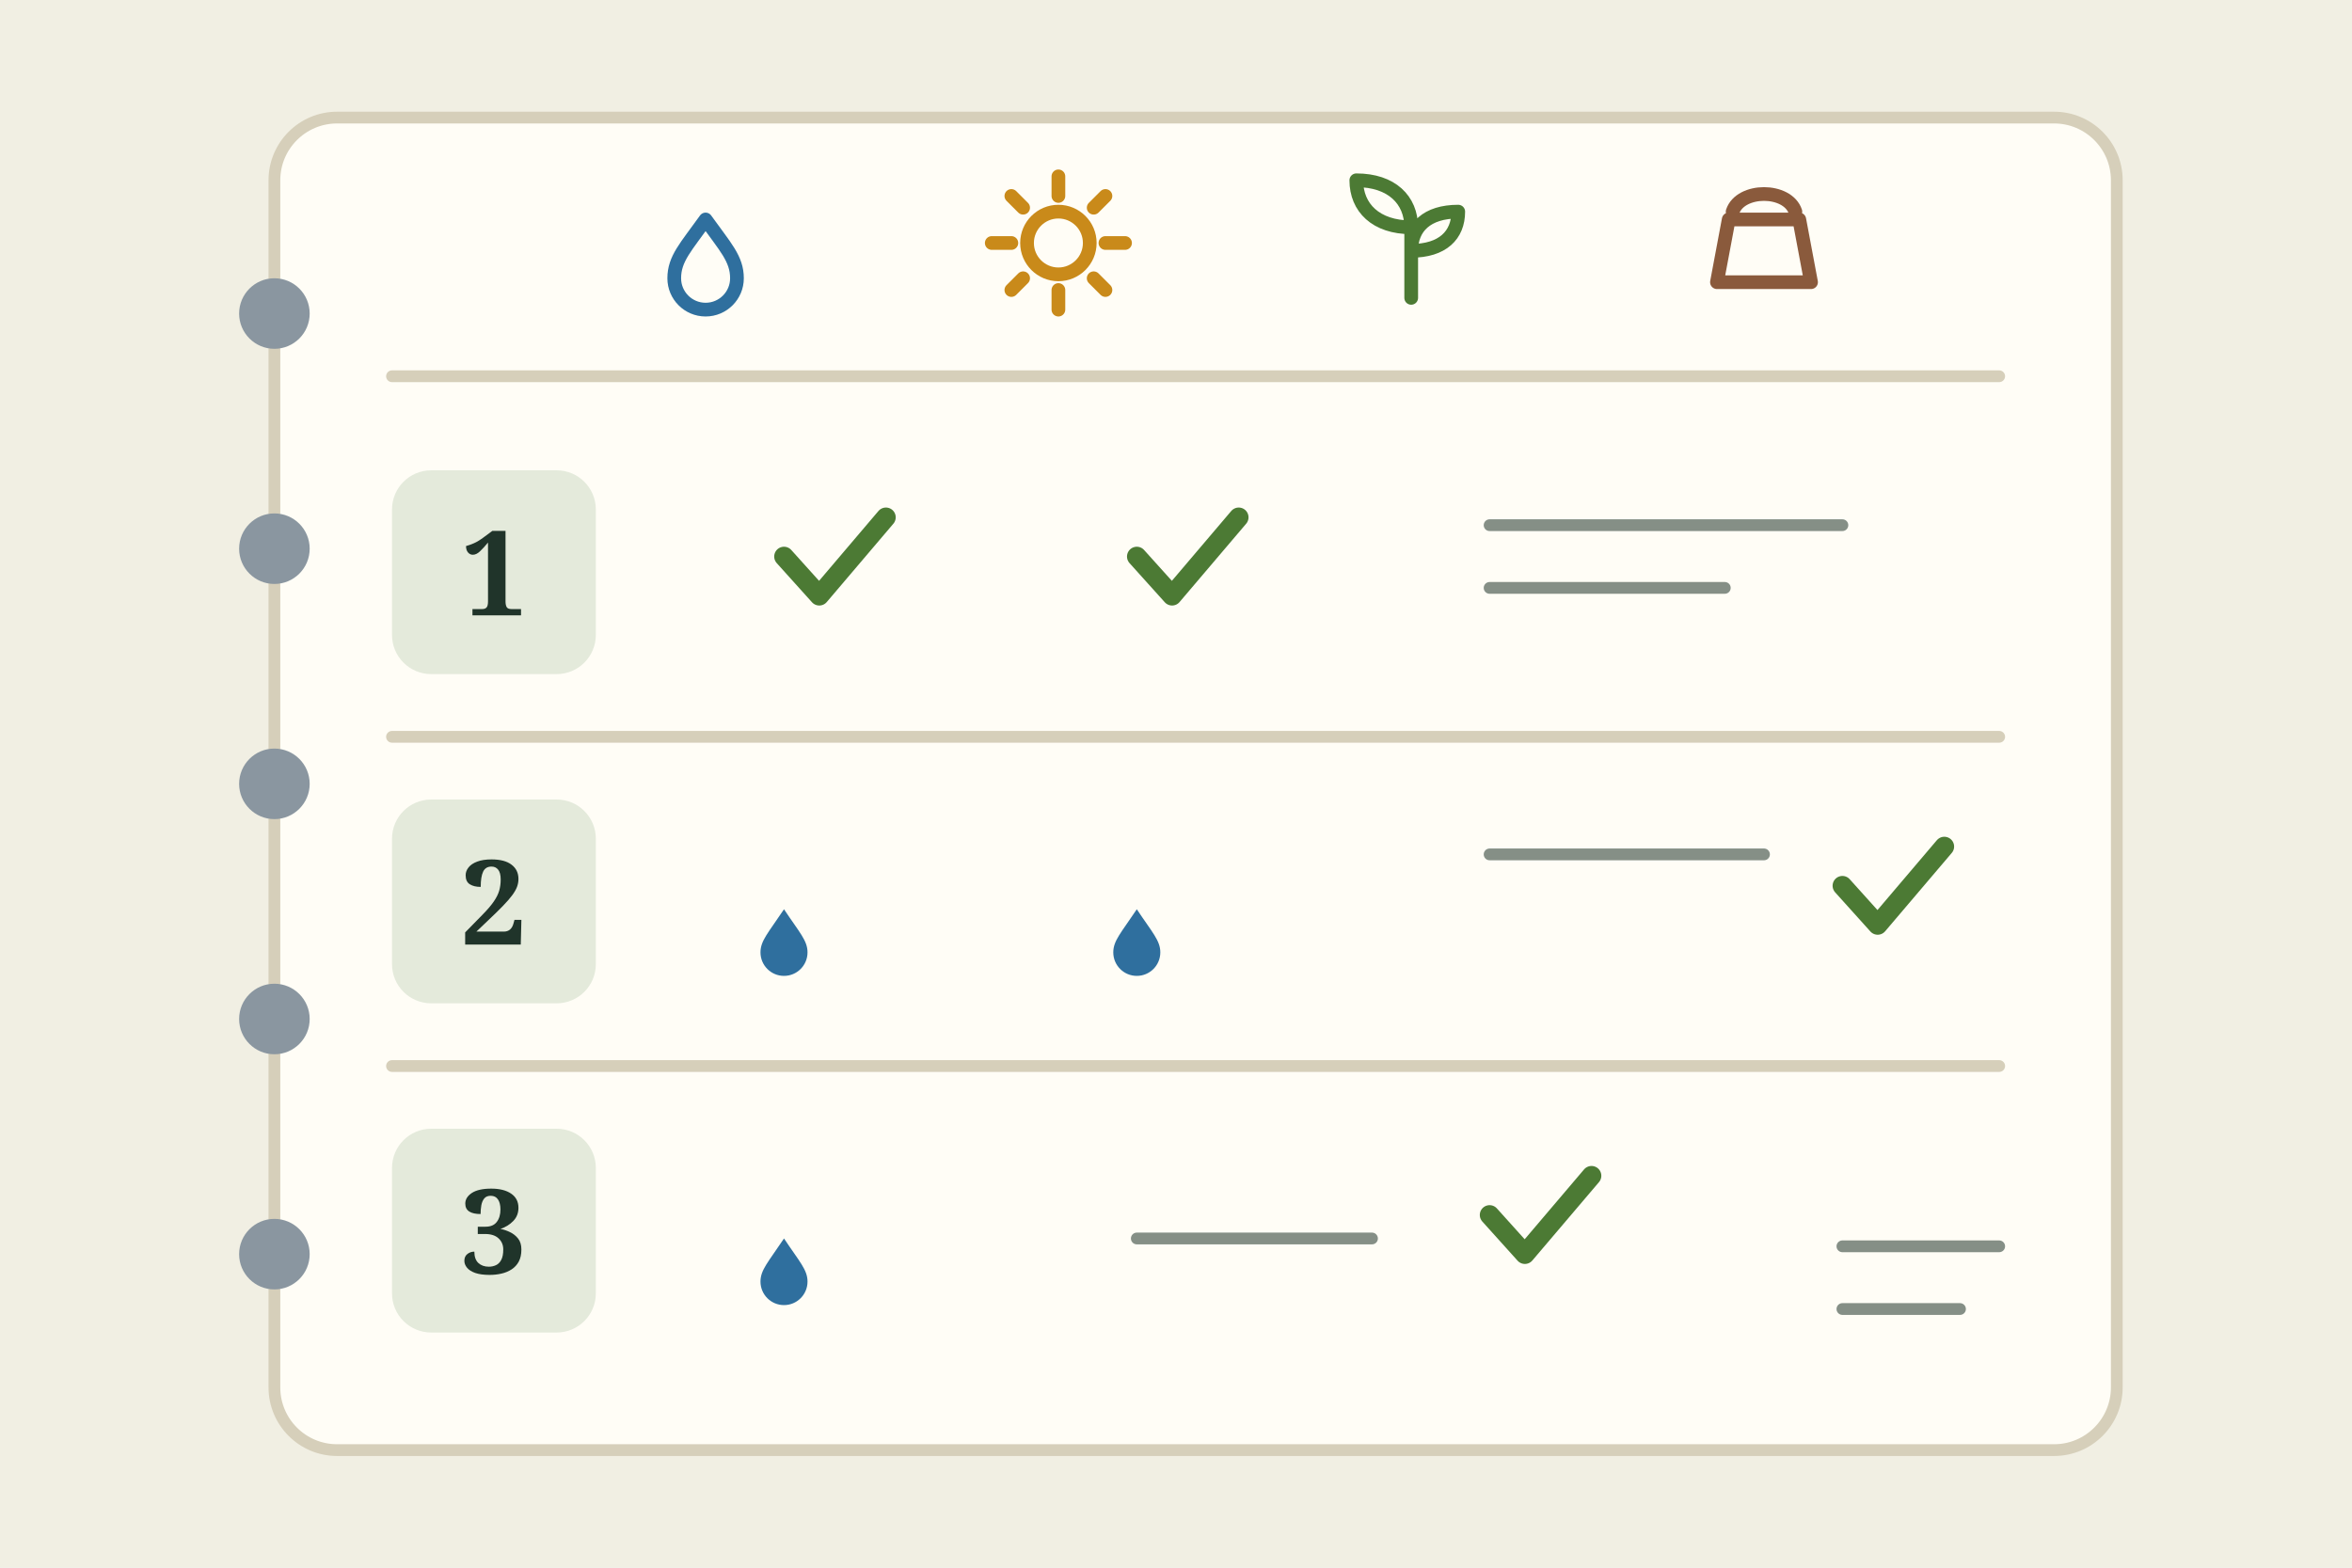
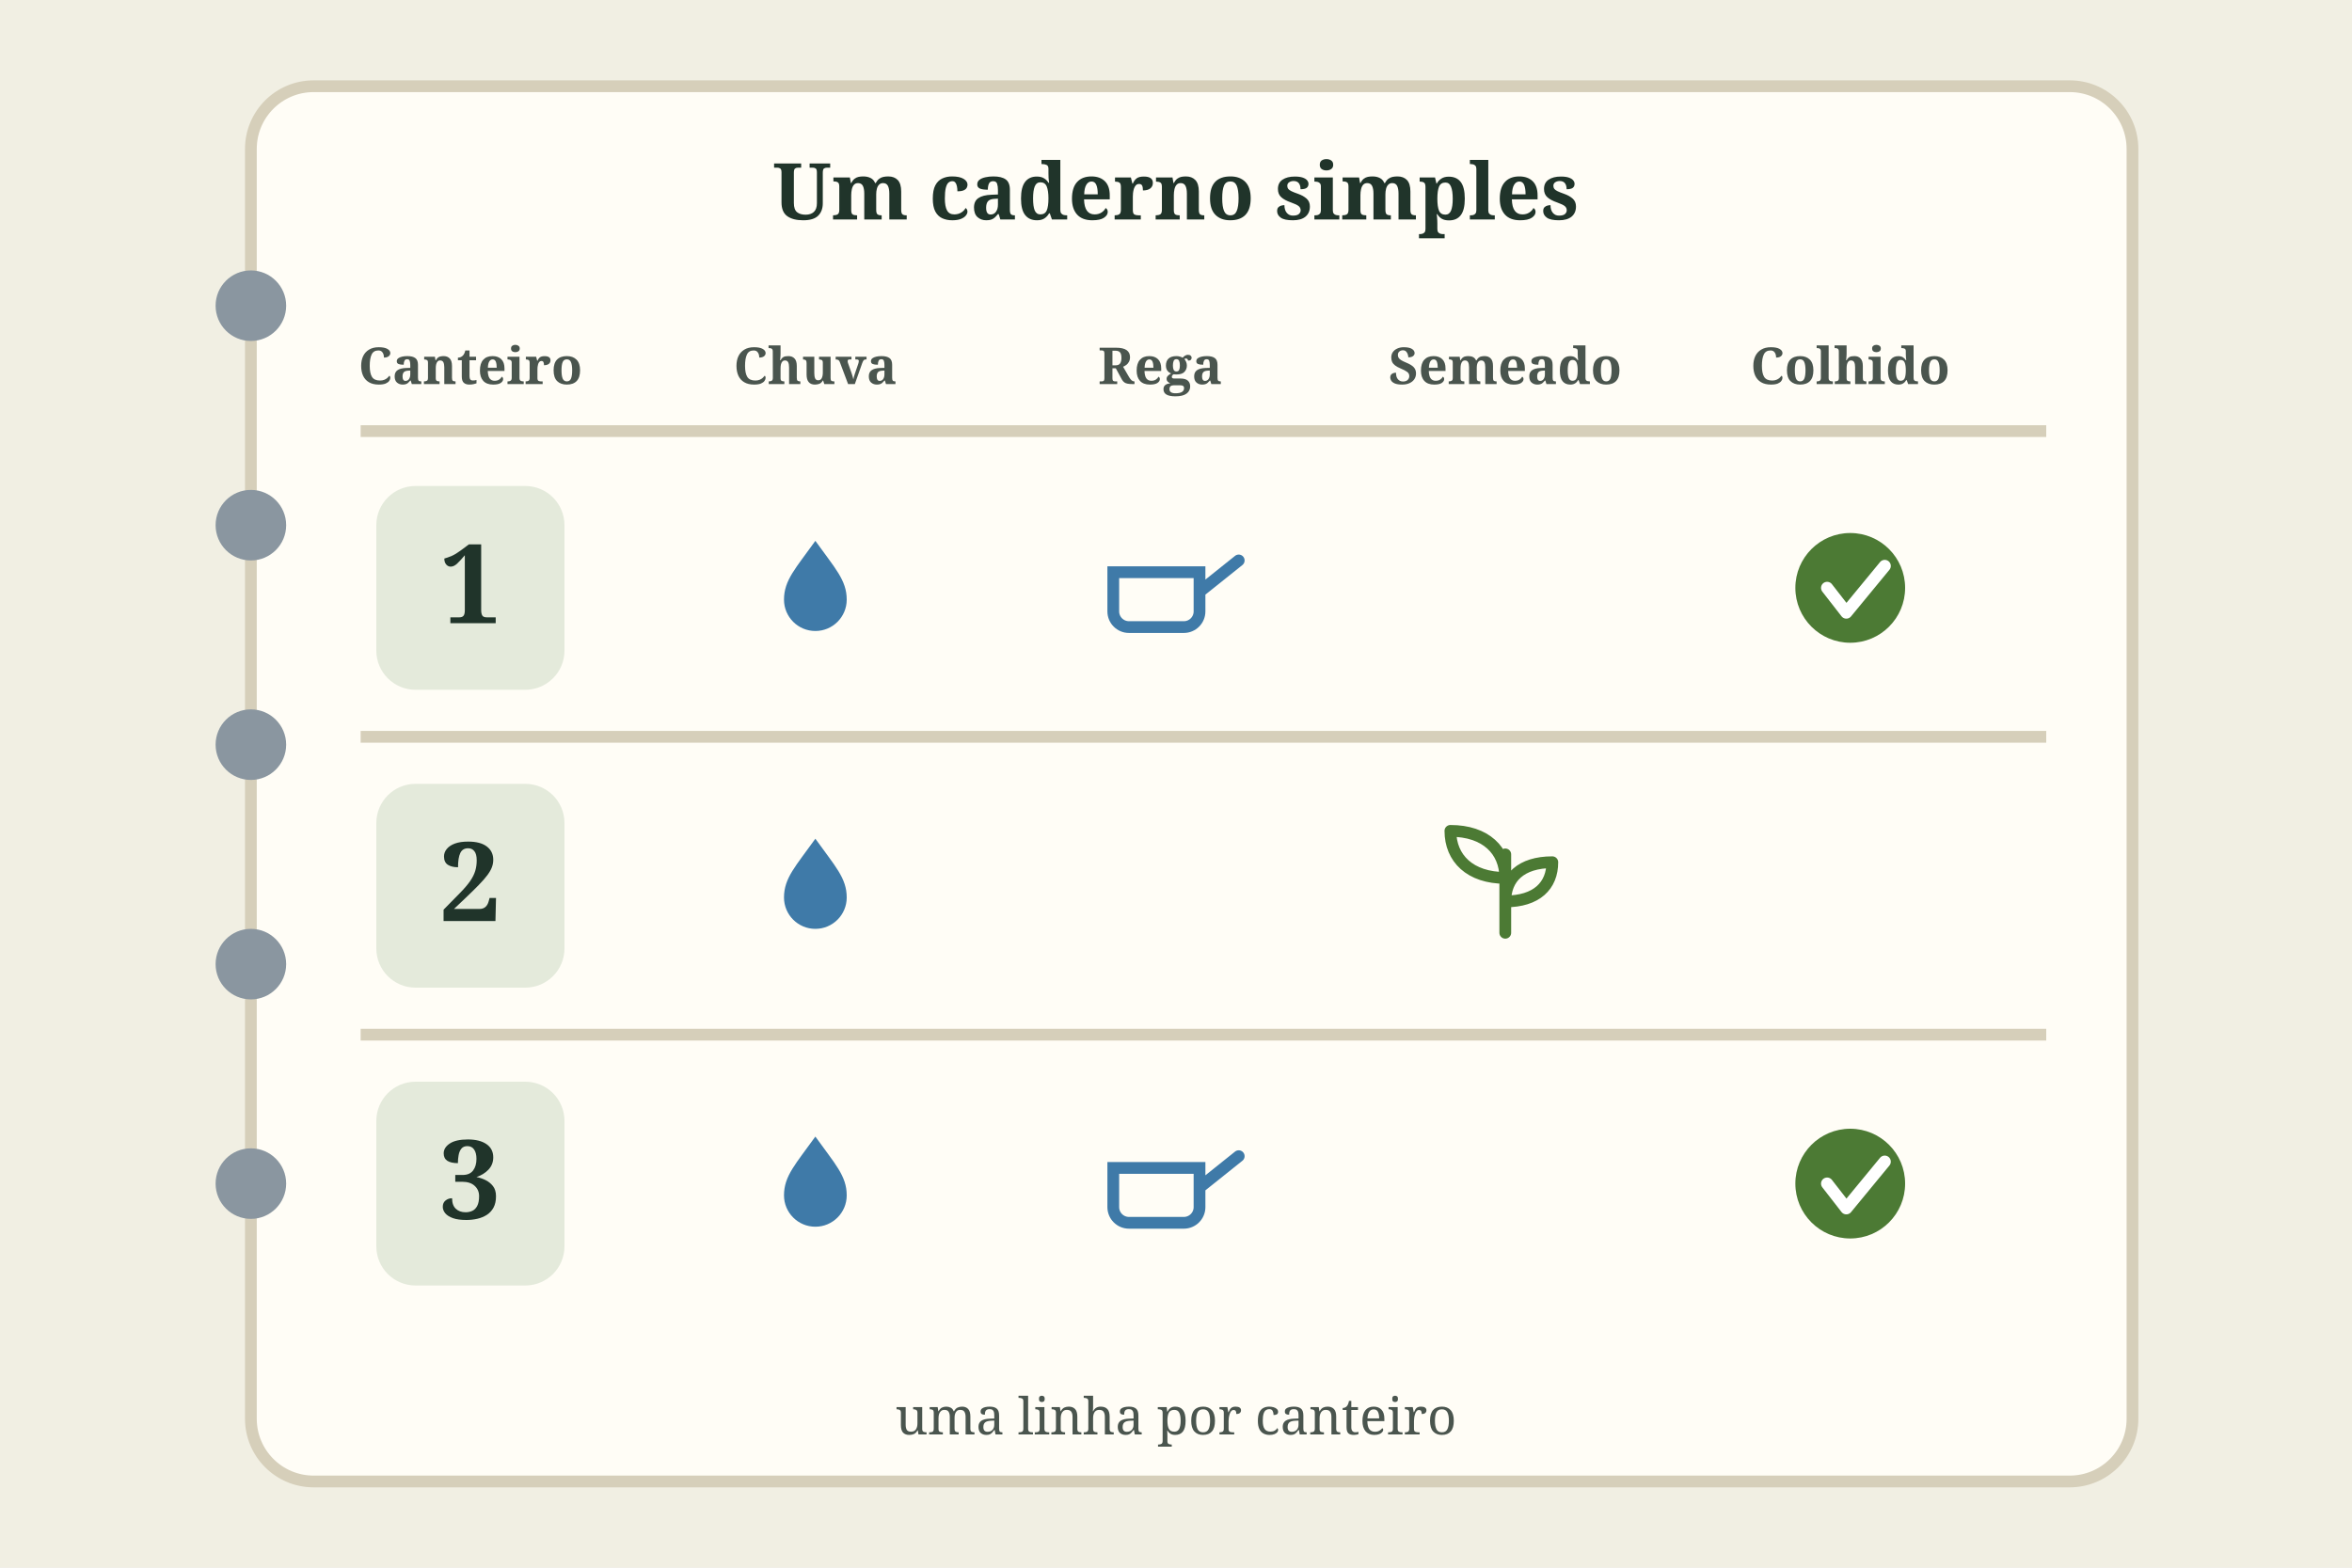
<svg xmlns="http://www.w3.org/2000/svg" viewBox="0 0 600 400" role="img" font-family="Georgia, serif">
  <rect width="600" height="400" fill="#f1efe3" />
-   <g stroke-linejoin="round" stroke-linecap="round">
-     <rect x="70" y="30" width="470" height="340" rx="16" fill="#fffdf6" stroke="#d6cfba" stroke-width="3" />
-     <g fill="#8a96a0">
-       <circle cx="70" cy="80" r="9" />
-       <circle cx="70" cy="140" r="9" />
-       <circle cx="70" cy="200" r="9" />
-       <circle cx="70" cy="260" r="9" />
-       <circle cx="70" cy="320" r="9" />
-     </g>
-     <g transform="translate(180 62)" fill="none" stroke="#20342a" stroke-width="3.5">
-       <path d="M0-6c-5 7-8 10-8 15a8 8 0 0 0 16 0c0-5-3-8-8-15z" stroke="#2f6f9e" />
-       <g transform="translate(90 0)" stroke="#c98a1a">
-         <circle r="8" />
-         <path d="M0-17v5M0 12v5M-17 0h5M12 0h5M-12-12l3 3M9 9l3 3M12-12l-3 3M-9 9l-3 3" />
-       </g>
-       <g transform="translate(180 0)" stroke="#4c7a34">
-         <path d="M0 14v-18M0-4c-9 0-14-5-14-12 9 0 14 5 14 12zM0 2c8 0 12-4 12-10-8 0-12 4-12 10z" />
-       </g>
-       <g transform="translate(270 0)" stroke="#8a5a3c">
-         <path d="M-12 10h24l-3-16h-18zM-8-8c2-6 14-6 16 0" />
-       </g>
-     </g>
-     <path d="M100 96h410" stroke="#d6cfba" stroke-width="3" />
-     <g font-size="30" font-weight="700" fill="#20342a" text-anchor="middle">
-       <rect x="100" y="120" width="52" height="52" rx="10" fill="#e4eadb" />
-       <text x="126" y="157">1</text>
-       <rect x="100" y="204" width="52" height="52" rx="10" fill="#e4eadb" />
-       <text x="126" y="241">2</text>
-       <rect x="100" y="288" width="52" height="52" rx="10" fill="#e4eadb" />
-       <text x="126" y="325">3</text>
-     </g>
-     <g stroke="#d6cfba" stroke-width="3">
-       <path d="M100 188h410M100 272h410" />
-     </g>
-     <g fill="none" stroke="#4c7a34" stroke-width="5">
-       <path d="M200 142l9 10 17-20" />
-       <path d="M290 142l9 10 17-20" />
-       <path d="M470 226l9 10 17-20" />
-       <path d="M380 310l9 10 17-20" />
-     </g>
-     <g fill="#2f6f9e">
-       <path d="M200 232c-4 6-6 8-6 11a6 6 0 0 0 12 0c0-3-2-5-6-11z" />
-       <path d="M290 232c-4 6-6 8-6 11a6 6 0 0 0 12 0c0-3-2-5-6-11z" />
-       <path d="M200 316c-4 6-6 8-6 11a6 6 0 0 0 12 0c0-3-2-5-6-11z" />
-     </g>
-     <g fill="none" stroke="#20342a" stroke-width="3" opacity=".55">
-       <path d="M380 134h90M380 150h60M380 218h70M290 316h60M470 318h40M470 334h30" />
-     </g>
-   </g>
+   <rect x="64" y="22" width="480" height="356" rx="16" fill="#fffdf6" stroke="#d6cfba" stroke-width="3" />
+   <circle cx="64" cy="78" r="9" fill="#8a96a0" />
+   <circle cx="64" cy="134" r="9" fill="#8a96a0" />
+   <circle cx="64" cy="190" r="9" fill="#8a96a0" />
+   <circle cx="64" cy="246" r="9" fill="#8a96a0" />
+   <circle cx="64" cy="302" r="9" fill="#8a96a0" />
+   <text x="300" y="56" font-size="20" font-weight="700" fill="#20342a" text-anchor="middle">Um caderno simples</text>
+   <text x="120" y="98" font-size="13" font-weight="700" fill="#4a554e" text-anchor="middle">Canteiro</text>
+   <text x="208" y="98" font-size="13" font-weight="700" fill="#4a554e" text-anchor="middle">Chuva</text>
+   <text x="296" y="98" font-size="13" font-weight="700" fill="#4a554e" text-anchor="middle">Rega</text>
+   <text x="384" y="98" font-size="13" font-weight="700" fill="#4a554e" text-anchor="middle">Semeado</text>
+   <text x="472" y="98" font-size="13" font-weight="700" fill="#4a554e" text-anchor="middle">Colhido</text>
+   <path d="M92 110h430" stroke="#d6cfba" stroke-width="3" />
+   <rect x="96" y="124" width="48" height="52" rx="10" fill="#e4eadb" />
+   <text x="120" y="159" font-size="28" font-weight="700" fill="#20342a" text-anchor="middle">1</text>
+   <path d="M92 188h430" stroke="#d6cfba" stroke-width="3" />
+   <rect x="96" y="200" width="48" height="52" rx="10" fill="#e4eadb" />
+   <text x="120" y="235" font-size="28" font-weight="700" fill="#20342a" text-anchor="middle">2</text>
+   <path d="M92 264h430" stroke="#d6cfba" stroke-width="3" />
+   <rect x="96" y="276" width="48" height="52" rx="10" fill="#e4eadb" />
+   <text x="120" y="311" font-size="28" font-weight="700" fill="#20342a" text-anchor="middle">3</text>
+   <path d="M208 138c-5 7-8 10-8 15a8 8 0 0 0 16 0c0-5-3-8-8-15z" fill="#3f7aa8" />
+   <path d="M284 146h22v10a4 4 0 0 1-4 4h-14a4 4 0 0 1-4-4zM306 151l10-8" fill="none" stroke="#3f7aa8" stroke-width="3" stroke-linecap="round" />
+   <path d="M208 214c-5 7-8 10-8 15a8 8 0 0 0 16 0c0-5-3-8-8-15z" fill="#3f7aa8" />
+   <path d="M384 238v-20M384 224c-9 0-14-5-14-12 9 0 14 5 14 12zM384 230c8 0 12-4 12-10-8 0-12 4-12 10z" fill="none" stroke="#4c7a34" stroke-width="3" stroke-linecap="round" stroke-linejoin="round" />
+   <path d="M284 298h22v10a4 4 0 0 1-4 4h-14a4 4 0 0 1-4-4zM306 303l10-8" fill="none" stroke="#3f7aa8" stroke-width="3" stroke-linecap="round" />
+   <circle cx="472" cy="302" r="14" fill="#4c7a34" />
+   <path d="M466.1 302l4.9 6.3 9.8-11.9" stroke="#fff" stroke-width="3.1" stroke-linecap="round" stroke-linejoin="round" fill="none" />
+   <circle cx="472" cy="150" r="14" fill="#4c7a34" />
+   <path d="M466.1 150l4.9 6.3 9.8-11.9" stroke="#fff" stroke-width="3.1" stroke-linecap="round" stroke-linejoin="round" fill="none" />
+   <path d="M208 290c-5 7-8 10-8 15a8 8 0 0 0 16 0c0-5-3-8-8-15z" fill="#3f7aa8" />
+   <text x="300" y="366" font-size="13" font-weight="400" fill="#4a554e" text-anchor="middle">uma linha por canteiro</text>
</svg>
